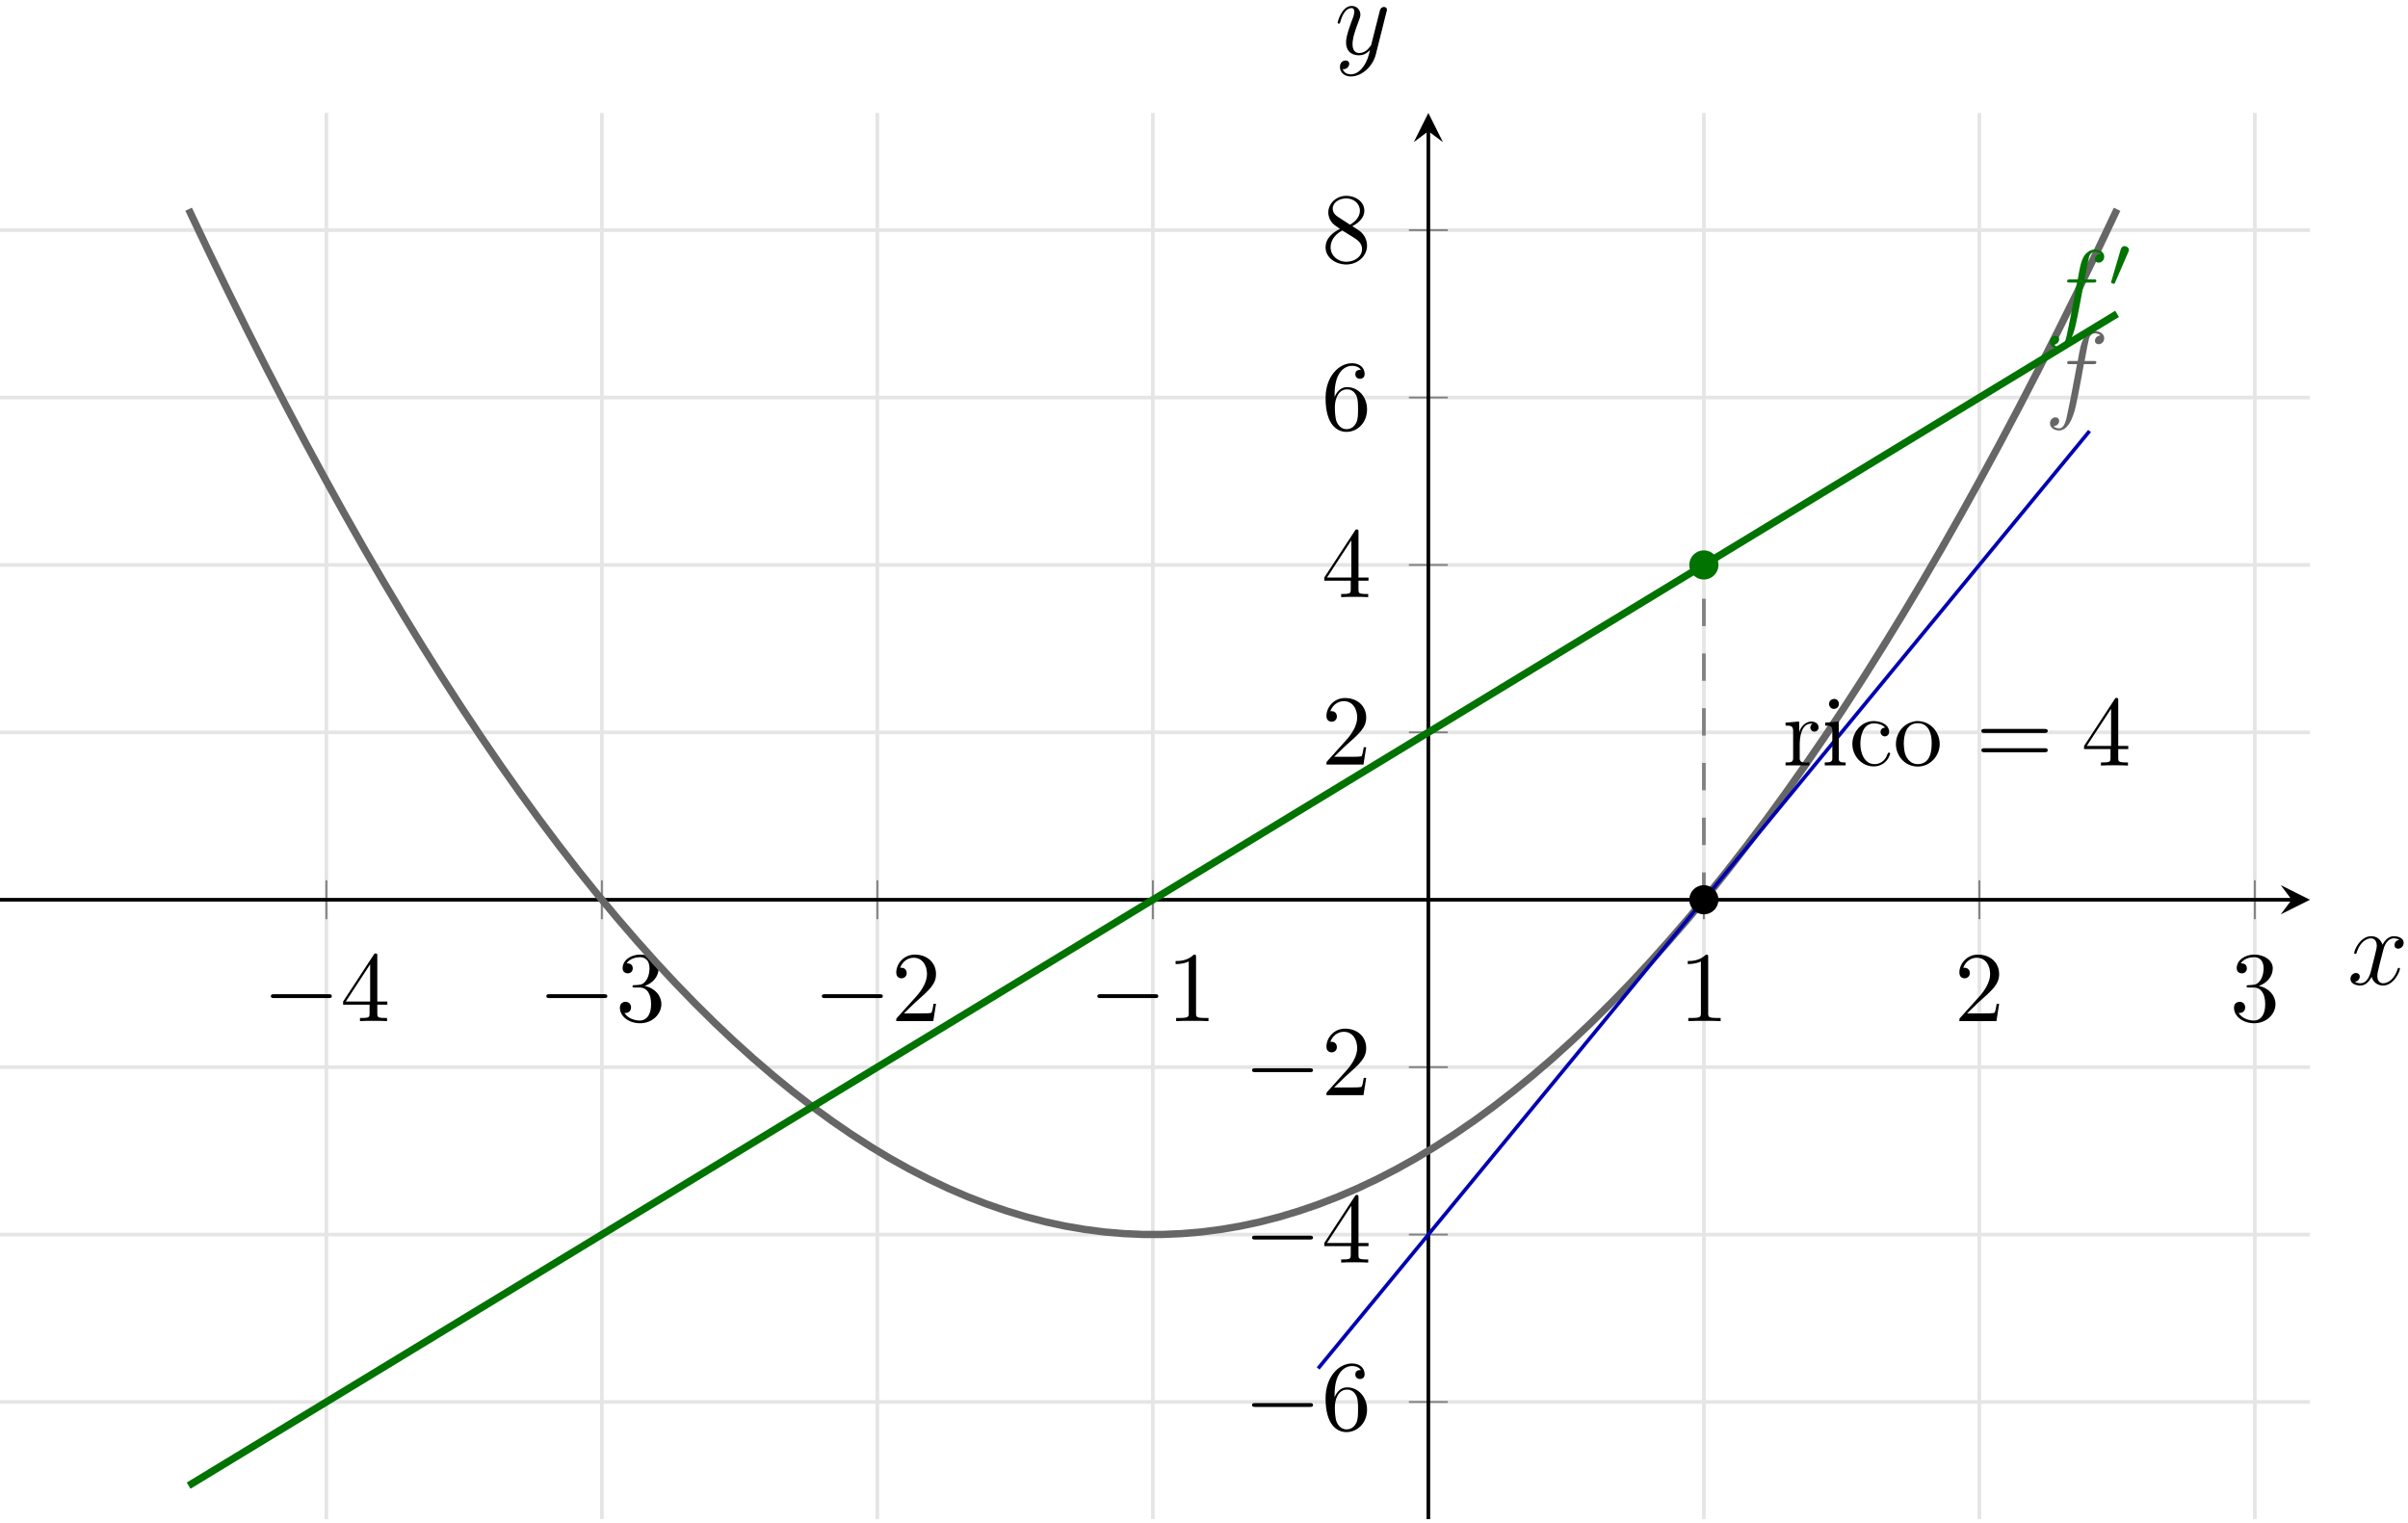
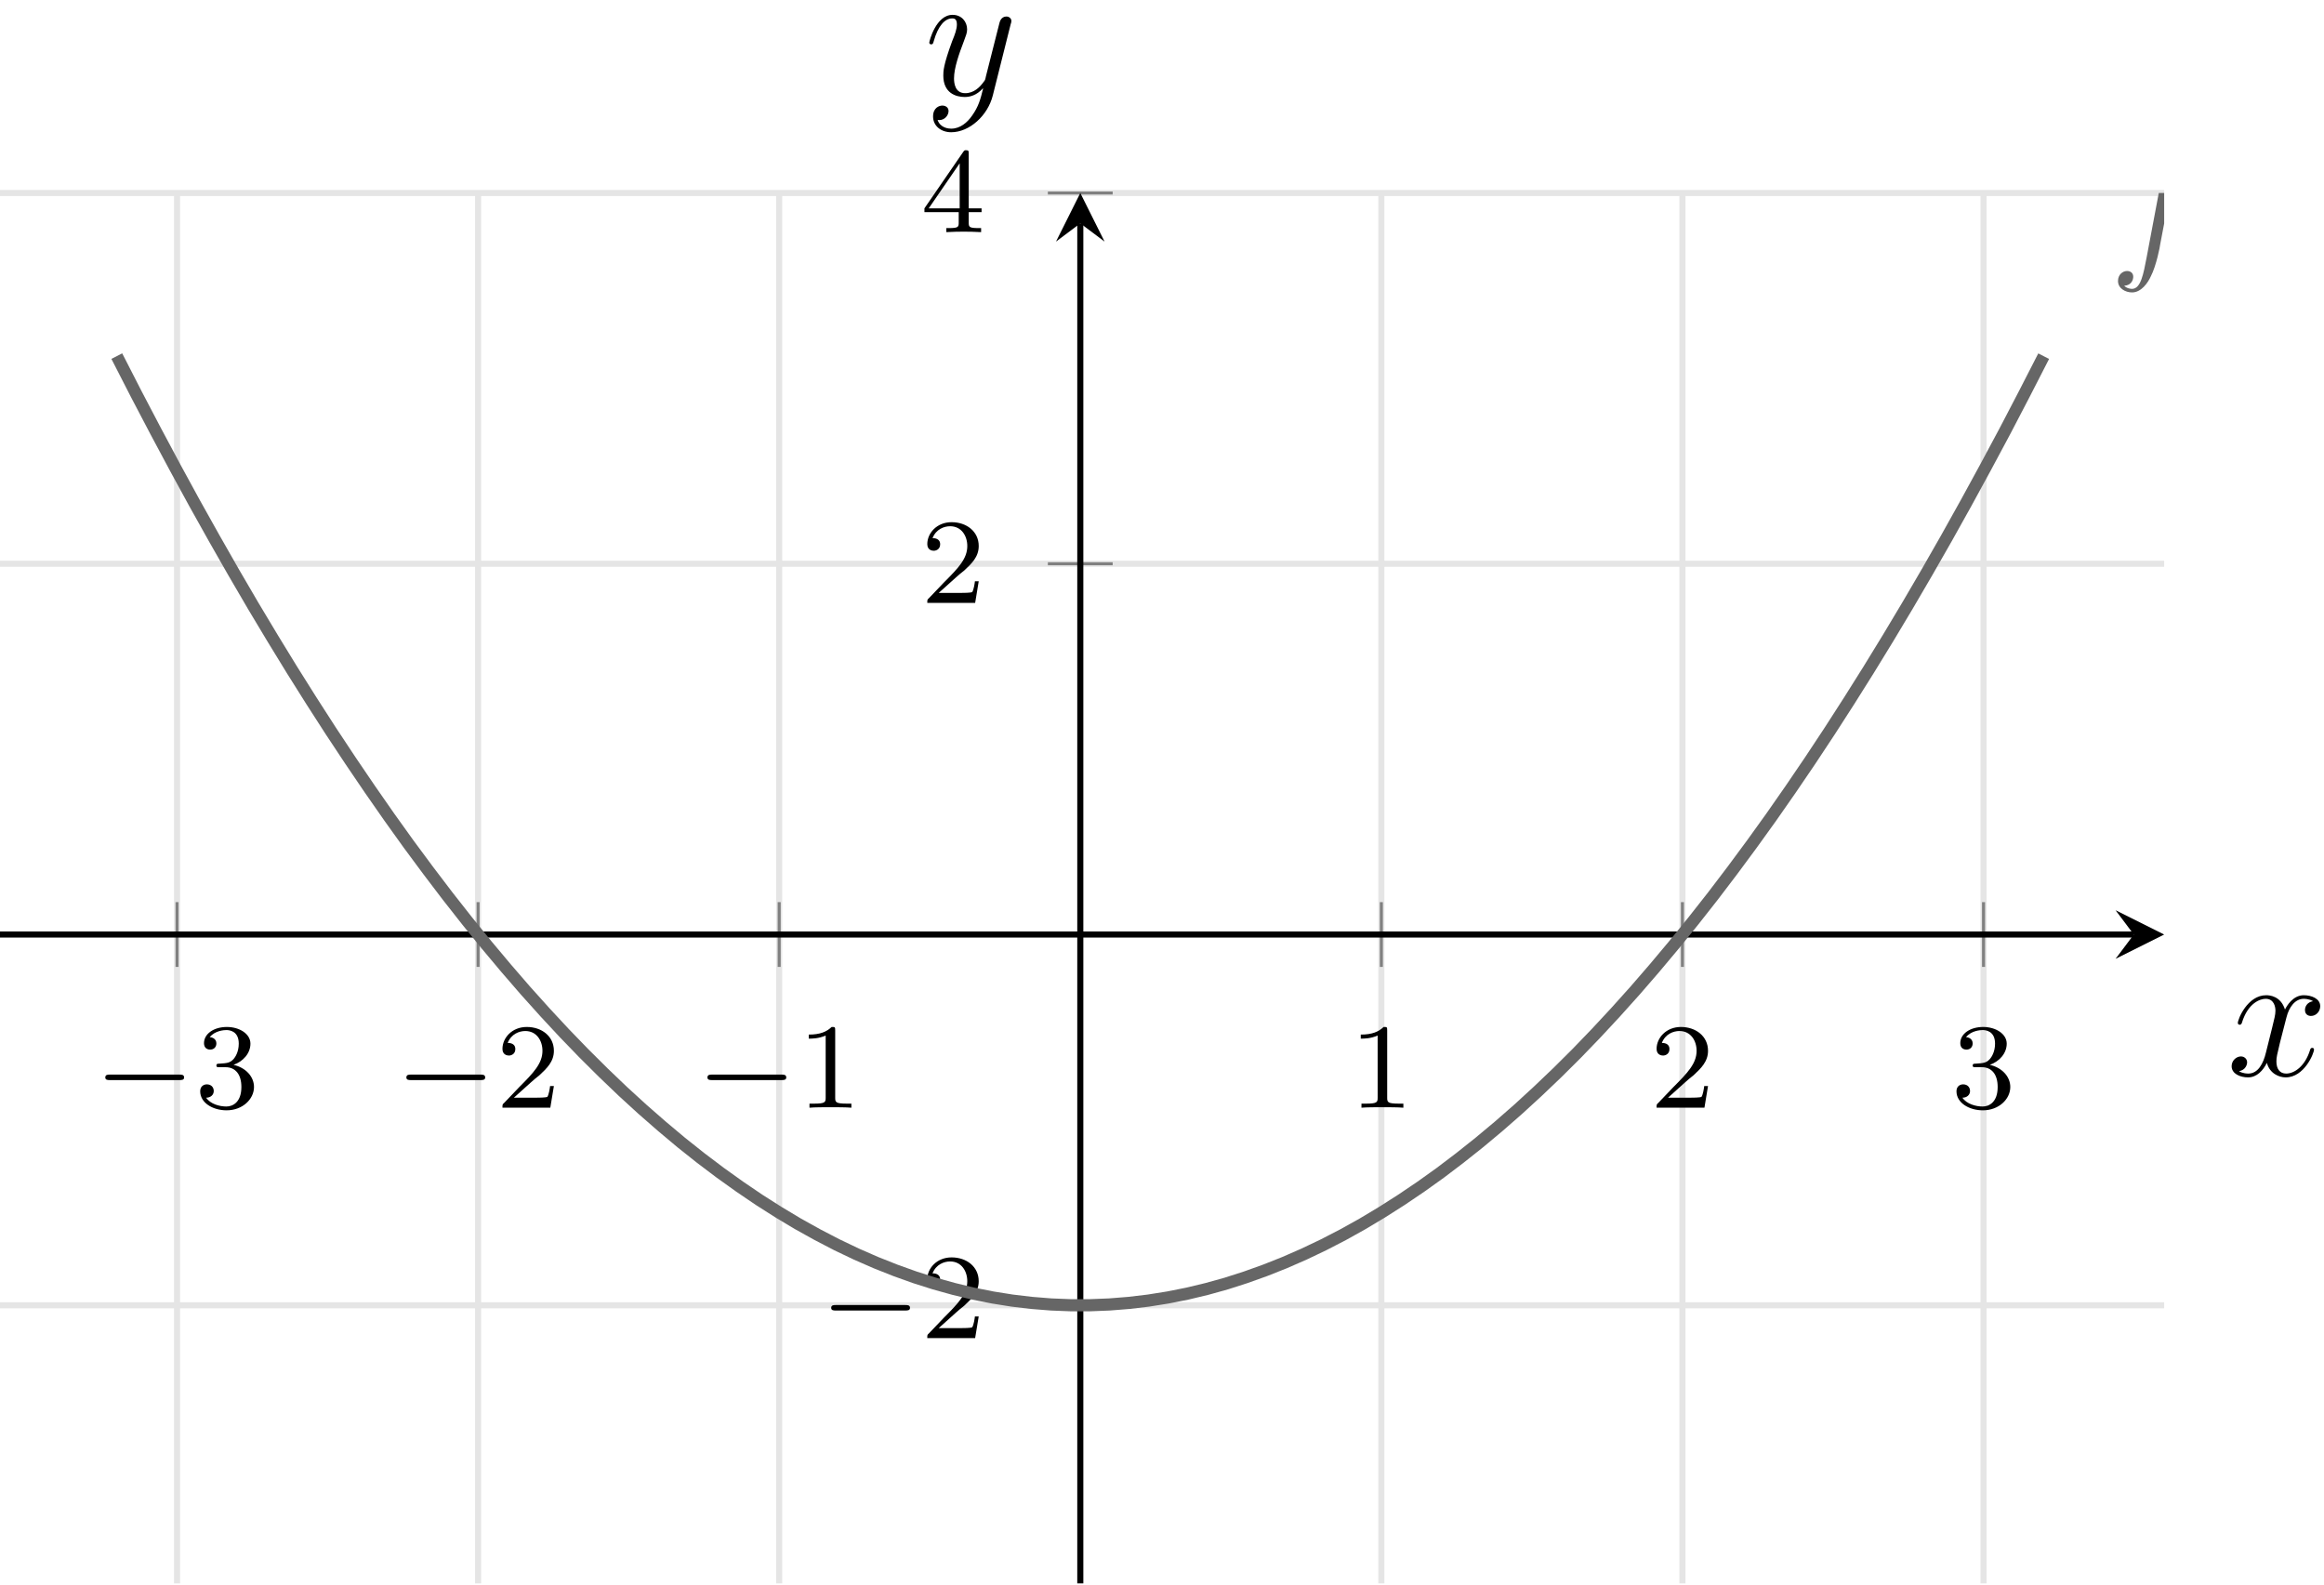
- <svg xmlns="http://www.w3.org/2000/svg" xmlns:xlink="http://www.w3.org/1999/xlink" width="263.052pt" height="166.294pt" viewBox="0 0 263.052 166.294">
+ <svg xmlns="http://www.w3.org/2000/svg" xmlns:xlink="http://www.w3.org/1999/xlink" width="152.496pt" height="103.942pt" viewBox="0 0 152.496 103.942">
  <defs>
    <g>
      <g id="glyph-0-0">
-         <path d="M 7.188 -2.516 C 7.375 -2.516 7.562 -2.516 7.562 -2.719 C 7.562 -2.938 7.375 -2.938 7.188 -2.938 L 1.281 -2.938 C 1.094 -2.938 0.906 -2.938 0.906 -2.719 C 0.906 -2.516 1.094 -2.516 1.281 -2.516 Z M 7.188 -2.516 " />
+         <path d="M 5.562 -1.812 C 5.703 -1.812 5.875 -1.812 5.875 -1.984 C 5.875 -2.172 5.703 -2.172 5.562 -2.172 L 1 -2.172 C 0.875 -2.172 0.703 -2.172 0.703 -1.984 C 0.703 -1.812 0.875 -1.812 1 -1.812 Z M 5.562 -1.812 " />
      </g>
      <g id="glyph-1-0">
-         <path d="M 3.203 -1.797 L 3.203 -0.844 C 3.203 -0.453 3.188 -0.344 2.375 -0.344 L 2.156 -0.344 L 2.156 0 C 2.594 -0.031 3.156 -0.031 3.625 -0.031 C 4.078 -0.031 4.656 -0.031 5.109 0 L 5.109 -0.344 L 4.875 -0.344 C 4.062 -0.344 4.047 -0.453 4.047 -0.844 L 4.047 -1.797 L 5.141 -1.797 L 5.141 -2.141 L 4.047 -2.141 L 4.047 -7.094 C 4.047 -7.312 4.047 -7.391 3.875 -7.391 C 3.781 -7.391 3.734 -7.391 3.656 -7.25 L 0.312 -2.141 L 0.312 -1.797 Z M 3.266 -2.141 L 0.609 -2.141 L 3.266 -6.203 Z M 3.266 -2.141 " />
+         <path d="M 2.016 -2.656 C 2.641 -2.656 3.047 -2.203 3.047 -1.359 C 3.047 -0.359 2.484 -0.078 2.062 -0.078 C 1.625 -0.078 1.016 -0.234 0.734 -0.656 C 1.031 -0.656 1.234 -0.844 1.234 -1.094 C 1.234 -1.359 1.047 -1.531 0.781 -1.531 C 0.578 -1.531 0.344 -1.406 0.344 -1.078 C 0.344 -0.328 1.156 0.172 2.078 0.172 C 3.125 0.172 3.875 -0.562 3.875 -1.359 C 3.875 -2.031 3.344 -2.625 2.531 -2.812 C 3.156 -3.031 3.641 -3.562 3.641 -4.203 C 3.641 -4.844 2.922 -5.297 2.094 -5.297 C 1.234 -5.297 0.594 -4.844 0.594 -4.234 C 0.594 -3.938 0.781 -3.812 1 -3.812 C 1.25 -3.812 1.406 -3.984 1.406 -4.219 C 1.406 -4.516 1.141 -4.625 0.969 -4.625 C 1.312 -5.062 1.922 -5.094 2.062 -5.094 C 2.266 -5.094 2.875 -5.031 2.875 -4.203 C 2.875 -3.656 2.641 -3.312 2.531 -3.188 C 2.297 -2.938 2.109 -2.922 1.625 -2.891 C 1.469 -2.891 1.406 -2.875 1.406 -2.766 C 1.406 -2.656 1.484 -2.656 1.625 -2.656 Z M 2.016 -2.656 " />
      </g>
      <g id="glyph-1-1">
-         <path d="M 3.156 -3.844 C 4.062 -4.141 4.688 -4.891 4.688 -5.766 C 4.688 -6.656 3.734 -7.266 2.688 -7.266 C 1.578 -7.266 0.75 -6.609 0.75 -5.781 C 0.75 -5.422 1 -5.219 1.312 -5.219 C 1.641 -5.219 1.859 -5.453 1.859 -5.766 C 1.859 -6.312 1.359 -6.312 1.188 -6.312 C 1.531 -6.844 2.25 -6.984 2.641 -6.984 C 3.094 -6.984 3.688 -6.75 3.688 -5.766 C 3.688 -5.641 3.672 -5 3.375 -4.531 C 3.047 -4 2.688 -3.969 2.406 -3.953 C 2.328 -3.953 2.062 -3.922 1.984 -3.922 C 1.891 -3.922 1.828 -3.906 1.828 -3.797 C 1.828 -3.672 1.891 -3.672 2.078 -3.672 L 2.562 -3.672 C 3.453 -3.672 3.859 -2.938 3.859 -1.859 C 3.859 -0.375 3.109 -0.062 2.625 -0.062 C 2.156 -0.062 1.344 -0.25 0.953 -0.891 C 1.344 -0.844 1.672 -1.078 1.672 -1.5 C 1.672 -1.891 1.391 -2.109 1.062 -2.109 C 0.812 -2.109 0.453 -1.953 0.453 -1.469 C 0.453 -0.484 1.469 0.234 2.656 0.234 C 3.984 0.234 4.984 -0.75 4.984 -1.859 C 4.984 -2.766 4.297 -3.609 3.156 -3.844 Z M 3.156 -3.844 " />
+         <path d="M 2.25 -1.625 C 2.375 -1.75 2.703 -2.016 2.844 -2.125 C 3.328 -2.578 3.797 -3.016 3.797 -3.734 C 3.797 -4.688 3 -5.297 2.016 -5.297 C 1.047 -5.297 0.422 -4.578 0.422 -3.859 C 0.422 -3.469 0.734 -3.422 0.844 -3.422 C 1.016 -3.422 1.266 -3.531 1.266 -3.844 C 1.266 -4.25 0.859 -4.25 0.766 -4.25 C 1 -4.844 1.531 -5.031 1.922 -5.031 C 2.656 -5.031 3.047 -4.406 3.047 -3.734 C 3.047 -2.906 2.469 -2.297 1.516 -1.344 L 0.516 -0.297 C 0.422 -0.219 0.422 -0.203 0.422 0 L 3.562 0 L 3.797 -1.422 L 3.547 -1.422 C 3.531 -1.266 3.469 -0.875 3.375 -0.719 C 3.328 -0.656 2.719 -0.656 2.594 -0.656 L 1.172 -0.656 Z M 2.25 -1.625 " />
      </g>
      <g id="glyph-1-2">
-         <path d="M 1.391 -0.844 L 2.547 -1.969 C 4.25 -3.469 4.891 -4.062 4.891 -5.141 C 4.891 -6.391 3.922 -7.266 2.578 -7.266 C 1.359 -7.266 0.547 -6.266 0.547 -5.297 C 0.547 -4.672 1.094 -4.672 1.125 -4.672 C 1.312 -4.672 1.688 -4.812 1.688 -5.25 C 1.688 -5.547 1.5 -5.828 1.109 -5.828 C 1.031 -5.828 1 -5.828 0.969 -5.812 C 1.219 -6.516 1.812 -6.922 2.438 -6.922 C 3.438 -6.922 3.906 -6.047 3.906 -5.141 C 3.906 -4.281 3.359 -3.406 2.766 -2.734 L 0.672 -0.406 C 0.547 -0.281 0.547 -0.266 0.547 0 L 4.594 0 L 4.891 -1.891 L 4.625 -1.891 C 4.562 -1.578 4.5 -1.094 4.391 -0.922 C 4.312 -0.844 3.594 -0.844 3.344 -0.844 Z M 1.391 -0.844 " />
+         <path d="M 2.5 -5.078 C 2.5 -5.297 2.484 -5.297 2.266 -5.297 C 1.938 -4.984 1.516 -4.797 0.766 -4.797 L 0.766 -4.531 C 0.984 -4.531 1.406 -4.531 1.875 -4.734 L 1.875 -0.656 C 1.875 -0.359 1.844 -0.266 1.094 -0.266 L 0.812 -0.266 L 0.812 0 C 1.141 -0.031 1.828 -0.031 2.188 -0.031 C 2.547 -0.031 3.234 -0.031 3.562 0 L 3.562 -0.266 L 3.281 -0.266 C 2.531 -0.266 2.5 -0.359 2.5 -0.656 Z M 2.5 -5.078 " />
      </g>
      <g id="glyph-1-3">
-         <path d="M 3.203 -6.984 C 3.203 -7.234 3.203 -7.266 2.953 -7.266 C 2.281 -6.562 1.312 -6.562 0.969 -6.562 L 0.969 -6.234 C 1.188 -6.234 1.828 -6.234 2.406 -6.516 L 2.406 -0.859 C 2.406 -0.469 2.359 -0.344 1.391 -0.344 L 1.031 -0.344 L 1.031 0 C 1.422 -0.031 2.359 -0.031 2.797 -0.031 C 3.234 -0.031 4.188 -0.031 4.562 0 L 4.562 -0.344 L 4.219 -0.344 C 3.234 -0.344 3.203 -0.453 3.203 -0.859 Z M 3.203 -6.984 " />
-       </g>
-       <g id="glyph-1-4">
-         <path d="M 1.438 -3.578 L 1.438 -3.844 C 1.438 -6.594 2.797 -6.984 3.344 -6.984 C 3.609 -6.984 4.062 -6.922 4.312 -6.547 C 4.141 -6.547 3.703 -6.547 3.703 -6.062 C 3.703 -5.719 3.969 -5.562 4.203 -5.562 C 4.391 -5.562 4.719 -5.656 4.719 -6.078 C 4.719 -6.734 4.234 -7.266 3.328 -7.266 C 1.938 -7.266 0.453 -5.859 0.453 -3.453 C 0.453 -0.531 1.719 0.234 2.734 0.234 C 3.953 0.234 4.984 -0.781 4.984 -2.219 C 4.984 -3.609 4.016 -4.656 2.797 -4.656 C 2.062 -4.656 1.656 -4.094 1.438 -3.578 Z M 2.734 -0.062 C 2.047 -0.062 1.719 -0.719 1.656 -0.891 C 1.469 -1.391 1.469 -2.266 1.469 -2.469 C 1.469 -3.312 1.812 -4.406 2.797 -4.406 C 2.969 -4.406 3.469 -4.406 3.812 -3.734 C 4 -3.328 4 -2.766 4 -2.234 C 4 -1.719 4 -1.172 3.812 -0.781 C 3.484 -0.125 2.984 -0.062 2.734 -0.062 Z M 2.734 -0.062 " />
-       </g>
-       <g id="glyph-1-5">
-         <path d="M 1.781 -4.984 C 1.281 -5.312 1.234 -5.688 1.234 -5.875 C 1.234 -6.531 1.938 -6.984 2.719 -6.984 C 3.516 -6.984 4.203 -6.422 4.203 -5.641 C 4.203 -5.016 3.781 -4.5 3.125 -4.109 Z M 3.375 -3.953 C 4.156 -4.359 4.688 -4.922 4.688 -5.641 C 4.688 -6.641 3.719 -7.266 2.719 -7.266 C 1.641 -7.266 0.75 -6.453 0.75 -5.438 C 0.75 -5.25 0.781 -4.75 1.234 -4.25 C 1.359 -4.109 1.75 -3.844 2.031 -3.656 C 1.391 -3.344 0.453 -2.719 0.453 -1.641 C 0.453 -0.484 1.578 0.234 2.719 0.234 C 3.953 0.234 4.984 -0.672 4.984 -1.828 C 4.984 -2.219 4.859 -2.719 4.453 -3.172 C 4.25 -3.406 4.062 -3.516 3.375 -3.953 Z M 2.281 -3.484 L 3.625 -2.641 C 3.922 -2.438 4.438 -2.109 4.438 -1.438 C 4.438 -0.625 3.625 -0.062 2.719 -0.062 C 1.781 -0.062 1 -0.734 1 -1.641 C 1 -2.281 1.359 -2.984 2.281 -3.484 Z M 2.281 -3.484 " />
-       </g>
-       <g id="glyph-1-6">
-         <path d="M 7.5 -3.562 C 7.656 -3.562 7.859 -3.562 7.859 -3.781 C 7.859 -4 7.656 -4 7.5 -4 L 0.969 -4 C 0.812 -4 0.609 -4 0.609 -3.781 C 0.609 -3.562 0.812 -3.562 0.984 -3.562 Z M 7.5 -1.453 C 7.656 -1.453 7.859 -1.453 7.859 -1.672 C 7.859 -1.891 7.656 -1.891 7.5 -1.891 L 0.984 -1.891 C 0.812 -1.891 0.609 -1.891 0.609 -1.672 C 0.609 -1.453 0.812 -1.453 0.969 -1.453 Z M 7.5 -1.453 " />
+         <path d="M 3.141 -5.156 C 3.141 -5.312 3.141 -5.375 2.969 -5.375 C 2.875 -5.375 2.859 -5.375 2.781 -5.266 L 0.234 -1.562 L 0.234 -1.312 L 2.484 -1.312 L 2.484 -0.641 C 2.484 -0.344 2.469 -0.266 1.844 -0.266 L 1.672 -0.266 L 1.672 0 C 2.344 -0.031 2.359 -0.031 2.812 -0.031 C 3.266 -0.031 3.281 -0.031 3.953 0 L 3.953 -0.266 L 3.781 -0.266 C 3.156 -0.266 3.141 -0.344 3.141 -0.641 L 3.141 -1.312 L 3.984 -1.312 L 3.984 -1.562 L 3.141 -1.562 Z M 2.547 -4.516 L 2.547 -1.562 L 0.516 -1.562 Z M 2.547 -4.516 " />
      </g>
      <g id="glyph-2-0">
-         <path d="M 5.328 -4.812 C 5.562 -4.812 5.672 -4.812 5.672 -5.031 C 5.672 -5.156 5.562 -5.156 5.359 -5.156 L 4.391 -5.156 C 4.609 -6.391 4.781 -7.234 4.875 -7.609 C 4.953 -7.906 5.203 -8.172 5.516 -8.172 C 5.766 -8.172 6.016 -8.062 6.125 -7.953 C 5.672 -7.906 5.516 -7.562 5.516 -7.359 C 5.516 -7.125 5.703 -6.984 5.922 -6.984 C 6.172 -6.984 6.531 -7.188 6.531 -7.641 C 6.531 -8.141 6.031 -8.422 5.5 -8.422 C 4.984 -8.422 4.484 -8.031 4.25 -7.562 C 4.031 -7.141 3.906 -6.719 3.641 -5.156 L 2.828 -5.156 C 2.609 -5.156 2.484 -5.156 2.484 -4.938 C 2.484 -4.812 2.562 -4.812 2.797 -4.812 L 3.562 -4.812 C 3.344 -3.688 2.859 -0.984 2.578 0.281 C 2.375 1.328 2.203 2.203 1.609 2.203 C 1.562 2.203 1.219 2.203 1 1.969 C 1.609 1.922 1.609 1.406 1.609 1.391 C 1.609 1.141 1.438 1 1.203 1 C 0.969 1 0.609 1.203 0.609 1.656 C 0.609 2.172 1.141 2.438 1.609 2.438 C 2.828 2.438 3.328 0.25 3.453 -0.344 C 3.672 -1.266 4.25 -4.453 4.312 -4.812 Z M 5.328 -4.812 " />
+         <path d="M 4 -4.359 L 4.938 -4.359 C 5.156 -4.359 5.266 -4.359 5.266 -4.578 C 5.266 -4.703 5.156 -4.703 4.969 -4.703 L 4.062 -4.703 L 4.297 -5.938 C 4.344 -6.172 4.5 -6.953 4.562 -7.078 C 4.656 -7.281 4.844 -7.453 5.078 -7.453 C 5.109 -7.453 5.406 -7.453 5.609 -7.25 C 5.125 -7.203 5.016 -6.828 5.016 -6.656 C 5.016 -6.406 5.219 -6.281 5.422 -6.281 C 5.703 -6.281 6.016 -6.516 6.016 -6.938 C 6.016 -7.438 5.516 -7.688 5.078 -7.688 C 4.703 -7.688 4.016 -7.5 3.688 -6.406 C 3.625 -6.188 3.594 -6.078 3.328 -4.703 L 2.578 -4.703 C 2.359 -4.703 2.25 -4.703 2.25 -4.5 C 2.25 -4.359 2.344 -4.359 2.547 -4.359 L 3.266 -4.359 L 2.453 -0.047 C 2.25 1 2.078 2 1.5 2 C 1.469 2 1.188 2 0.984 1.797 C 1.484 1.766 1.578 1.375 1.578 1.203 C 1.578 0.953 1.391 0.828 1.172 0.828 C 0.891 0.828 0.578 1.062 0.578 1.484 C 0.578 1.969 1.062 2.234 1.5 2.234 C 2.109 2.234 2.547 1.594 2.734 1.172 C 3.094 0.484 3.344 -0.828 3.344 -0.906 Z M 4 -4.359 " />
      </g>
-       <g id="glyph-2-1">
+       <g id="glyph-3-0">
        <path d="M 5.672 -4.875 C 5.281 -4.812 5.141 -4.516 5.141 -4.297 C 5.141 -4 5.359 -3.906 5.531 -3.906 C 5.891 -3.906 6.141 -4.219 6.141 -4.547 C 6.141 -5.047 5.562 -5.266 5.062 -5.266 C 4.344 -5.266 3.938 -4.547 3.828 -4.328 C 3.547 -5.219 2.812 -5.266 2.594 -5.266 C 1.375 -5.266 0.734 -3.703 0.734 -3.438 C 0.734 -3.391 0.781 -3.328 0.859 -3.328 C 0.953 -3.328 0.984 -3.406 1 -3.453 C 1.406 -4.781 2.219 -5.031 2.562 -5.031 C 3.094 -5.031 3.203 -4.531 3.203 -4.25 C 3.203 -3.984 3.125 -3.703 2.984 -3.125 L 2.578 -1.5 C 2.406 -0.781 2.062 -0.125 1.422 -0.125 C 1.359 -0.125 1.062 -0.125 0.812 -0.281 C 1.25 -0.359 1.344 -0.719 1.344 -0.859 C 1.344 -1.094 1.156 -1.25 0.938 -1.25 C 0.641 -1.25 0.328 -0.984 0.328 -0.609 C 0.328 -0.109 0.891 0.125 1.406 0.125 C 1.984 0.125 2.391 -0.328 2.641 -0.828 C 2.828 -0.125 3.438 0.125 3.875 0.125 C 5.094 0.125 5.734 -1.453 5.734 -1.703 C 5.734 -1.766 5.688 -1.812 5.625 -1.812 C 5.516 -1.812 5.5 -1.75 5.469 -1.656 C 5.141 -0.609 4.453 -0.125 3.906 -0.125 C 3.484 -0.125 3.266 -0.438 3.266 -0.922 C 3.266 -1.188 3.312 -1.375 3.5 -2.156 L 3.922 -3.797 C 4.094 -4.5 4.5 -5.031 5.062 -5.031 C 5.078 -5.031 5.422 -5.031 5.672 -4.875 Z M 5.672 -4.875 " />
      </g>
-       <g id="glyph-2-2">
+       <g id="glyph-3-1">
        <path d="M 3.141 1.344 C 2.828 1.797 2.359 2.203 1.766 2.203 C 1.625 2.203 1.047 2.172 0.875 1.625 C 0.906 1.641 0.969 1.641 0.984 1.641 C 1.344 1.641 1.594 1.328 1.594 1.047 C 1.594 0.781 1.359 0.688 1.188 0.688 C 0.984 0.688 0.578 0.828 0.578 1.406 C 0.578 2.016 1.094 2.438 1.766 2.438 C 2.969 2.438 4.172 1.344 4.5 0.016 L 5.672 -4.656 C 5.688 -4.703 5.719 -4.781 5.719 -4.859 C 5.719 -5.031 5.562 -5.156 5.391 -5.156 C 5.281 -5.156 5.031 -5.109 4.938 -4.75 L 4.047 -1.234 C 4 -1.016 4 -0.984 3.891 -0.859 C 3.656 -0.531 3.266 -0.125 2.688 -0.125 C 2.016 -0.125 1.953 -0.781 1.953 -1.094 C 1.953 -1.781 2.281 -2.703 2.609 -3.562 C 2.734 -3.906 2.812 -4.078 2.812 -4.312 C 2.812 -4.812 2.453 -5.266 1.859 -5.266 C 0.766 -5.266 0.328 -3.531 0.328 -3.438 C 0.328 -3.391 0.375 -3.328 0.453 -3.328 C 0.562 -3.328 0.578 -3.375 0.625 -3.547 C 0.906 -4.547 1.359 -5.031 1.828 -5.031 C 1.938 -5.031 2.141 -5.031 2.141 -4.641 C 2.141 -4.328 2.016 -3.984 1.828 -3.531 C 1.25 -1.953 1.25 -1.562 1.25 -1.281 C 1.25 -0.141 2.062 0.125 2.656 0.125 C 3 0.125 3.438 0.016 3.844 -0.438 L 3.859 -0.422 C 3.688 0.281 3.562 0.75 3.141 1.344 Z M 3.141 1.344 " />
-       </g>
-       <g id="glyph-3-0">
-         <path d="M 2.109 -3.781 C 2.156 -3.875 2.188 -3.938 2.188 -4.016 C 2.188 -4.281 1.938 -4.453 1.719 -4.453 C 1.406 -4.453 1.312 -4.172 1.281 -4.062 L 0.266 -0.625 C 0.234 -0.531 0.234 -0.516 0.234 -0.5 C 0.234 -0.438 0.281 -0.422 0.359 -0.391 C 0.516 -0.328 0.531 -0.328 0.547 -0.328 C 0.562 -0.328 0.609 -0.328 0.672 -0.469 Z M 2.109 -3.781 " />
-       </g>
-       <g id="glyph-4-0">
-         <path d="M 0.312 -4.688 L 0.312 -4.359 L 0.484 -4.359 C 0.812 -4.359 1.141 -4.328 1.141 -3.812 L 1.141 -0.797 C 1.141 -0.344 0.844 -0.344 0.375 -0.344 L 0.312 -0.344 L 0.312 -0.016 L 2.906 -0.016 L 2.906 -0.344 C 2.781 -0.344 2.656 -0.328 2.516 -0.328 C 2.172 -0.328 1.859 -0.375 1.859 -0.781 L 1.859 -2.266 C 1.859 -3.125 2.031 -4.578 3.125 -4.578 C 3.172 -4.578 3.219 -4.562 3.266 -4.562 C 3.109 -4.5 3.016 -4.312 3.016 -4.156 C 3.016 -3.922 3.203 -3.734 3.422 -3.703 C 3.734 -3.703 3.922 -3.906 3.922 -4.172 C 3.922 -4.594 3.5 -4.812 3.141 -4.812 C 2.453 -4.812 1.938 -4.188 1.812 -3.625 L 1.797 -4.812 Z M 0.312 -4.688 " />
-       </g>
-       <g id="glyph-4-1">
-         <path d="M 0.422 -4.688 L 0.422 -4.359 L 0.594 -4.359 C 0.938 -4.359 1.203 -4.312 1.203 -3.812 L 1.203 -0.797 C 1.203 -0.359 0.922 -0.344 0.375 -0.344 L 0.375 -0.016 L 2.656 -0.016 L 2.656 -0.344 L 2.484 -0.344 C 2.188 -0.344 1.906 -0.375 1.906 -0.719 L 1.906 -4.812 Z M 1.312 -7.266 C 1 -7.219 0.844 -6.969 0.844 -6.734 C 0.844 -6.484 1.031 -6.188 1.375 -6.188 C 1.719 -6.188 1.922 -6.453 1.922 -6.734 C 1.922 -6.984 1.75 -7.281 1.391 -7.281 C 1.359 -7.281 1.328 -7.266 1.312 -7.266 Z M 1.312 -7.266 " />
-       </g>
-       <g id="glyph-4-2">
-         <path d="M 3.953 -4.141 C 3.672 -4.141 3.453 -3.953 3.453 -3.672 C 3.453 -3.422 3.656 -3.188 3.922 -3.188 C 4.172 -3.188 4.391 -3.391 4.391 -3.688 L 4.391 -3.781 C 4.281 -4.609 3.297 -4.859 2.688 -4.859 C 1.359 -4.859 0.375 -3.625 0.375 -2.359 C 0.375 -1.078 1.359 0.094 2.719 0.094 C 3.422 0.094 4.141 -0.312 4.422 -1.062 C 4.453 -1.141 4.5 -1.219 4.5 -1.297 L 4.5 -1.344 C 4.469 -1.391 4.422 -1.422 4.375 -1.422 C 4.203 -1.422 4.141 -0.969 4 -0.812 C 3.734 -0.406 3.297 -0.156 2.812 -0.156 C 1.656 -0.156 1.25 -1.422 1.25 -2.359 C 1.25 -3.266 1.547 -4.531 2.656 -4.609 L 2.734 -4.609 C 3.141 -4.609 3.672 -4.484 3.953 -4.141 Z M 3.953 -4.141 " />
-       </g>
-       <g id="glyph-4-3">
-         <path d="M 2.547 -4.859 C 1.156 -4.703 0.312 -3.562 0.312 -2.328 C 0.312 -1.172 1.203 0.109 2.703 0.109 C 4.062 0.109 5.094 -1.062 5.094 -2.344 C 5.094 -3.625 4.125 -4.859 2.656 -4.859 Z M 1.188 -2.094 C 1.172 -2.188 1.172 -2.281 1.172 -2.359 C 1.172 -3.234 1.375 -4.625 2.703 -4.625 C 3.844 -4.625 4.219 -3.547 4.219 -2.5 C 4.219 -1.609 4.109 -0.234 2.766 -0.156 L 2.703 -0.156 C 1.828 -0.156 1.297 -0.922 1.219 -1.766 C 1.203 -1.875 1.203 -1.984 1.188 -2.094 Z M 1.188 -2.094 " />
      </g>
    </g>
    <clipPath id="clip-0">
-       <path clip-rule="nonzero" d="M 35 12 L 247 12 L 247 165.941 L 35 165.941 Z M 35 12 " />
+       <path clip-rule="nonzero" d="M 11 12 L 131 12 L 131 103.914 L 11 103.914 Z M 11 12 " />
    </clipPath>
    <clipPath id="clip-1">
-       <path clip-rule="nonzero" d="M 155 14 L 157 14 L 157 165.941 L 155 165.941 Z M 155 14 " />
+       <path clip-rule="nonzero" d="M 70 14 L 72 14 L 72 103.914 L 70 103.914 Z M 70 14 " />
    </clipPath>
    <clipPath id="clip-2">
-       <path clip-rule="nonzero" d="M 9 12.336 L 243 12.336 L 243 147 L 9 147 Z M 9 12.336 " />
+       <path clip-rule="nonzero" d="M 0 12.664 L 142.008 12.664 L 142.008 97 L 0 97 Z M 0 12.664 " />
    </clipPath>
    <clipPath id="clip-3">
-       <path clip-rule="nonzero" d="M 9 23 L 243 23 L 243 165.93 L 9 165.93 Z M 9 23 " />
+       <path clip-rule="nonzero" d="M 138 12.664 L 142.008 12.664 L 142.008 20 L 138 20 Z M 138 12.664 " />
    </clipPath>
    <clipPath id="clip-4">
-       <path clip-rule="nonzero" d="M 256 102 L 262.578 102 L 262.578 108 L 256 108 Z M 256 102 " />
+       <path clip-rule="nonzero" d="M 146 65 L 152.242 65 L 152.242 71 L 146 71 Z M 146 65 " />
    </clipPath>
  </defs>
  <g clip-path="url(#clip-0)">
-     <path fill="none" stroke-width="0.399" stroke-linecap="butt" stroke-linejoin="miter" stroke="rgb(89.999%, 89.999%, 89.999%)" stroke-opacity="1" stroke-miterlimit="10" d="M 36.116 0.001 L 36.116 153.595 M 66.21 0.001 L 66.21 153.595 M 96.304 0.001 L 96.304 153.595 M 126.401 0.001 L 126.401 153.595 M 186.593 0.001 L 186.593 153.595 M 216.687 0.001 L 216.687 153.595 M 246.78 0.001 L 246.78 153.595 " transform="matrix(1, 0, 0, -1, -0.46, 165.931)" />
+     <path fill="none" stroke-width="0.399" stroke-linecap="butt" stroke-linejoin="miter" stroke="rgb(89.999%, 89.999%, 89.999%)" stroke-opacity="1" stroke-miterlimit="10" d="M 11.855 -0.001 L 11.855 91.233 M 31.609 -0.001 L 31.609 91.233 M 51.367 -0.001 L 51.367 91.233 M 90.879 -0.001 L 90.879 91.233 M 110.636 -0.001 L 110.636 91.233 M 130.394 -0.001 L 130.394 91.233 " transform="matrix(1, 0, 0, -1, -0.238, 103.897)" />
  </g>
-   <path fill="none" stroke-width="0.399" stroke-linecap="butt" stroke-linejoin="miter" stroke="rgb(89.999%, 89.999%, 89.999%)" stroke-opacity="1" stroke-miterlimit="10" d="M -0.001 12.798 L 252.8 12.798 M -0.001 31.083 L 252.8 31.083 M -0.001 49.368 L 252.8 49.368 M -0.001 85.939 L 252.8 85.939 M -0.001 104.224 L 252.8 104.224 M -0.001 122.509 L 252.8 122.509 M -0.001 140.794 L 252.8 140.794 " transform="matrix(1, 0, 0, -1, -0.46, 165.931)" />
-   <path fill="none" stroke-width="0.199" stroke-linecap="butt" stroke-linejoin="miter" stroke="rgb(50%, 50%, 50%)" stroke-opacity="1" stroke-miterlimit="10" d="M 36.116 65.529 L 36.116 69.779 M 66.21 65.529 L 66.21 69.779 M 96.304 65.529 L 96.304 69.779 M 126.401 65.529 L 126.401 69.779 M 186.593 65.529 L 186.593 69.779 M 216.687 65.529 L 216.687 69.779 M 246.78 65.529 L 246.78 69.779 " transform="matrix(1, 0, 0, -1, -0.46, 165.931)" />
-   <path fill="none" stroke-width="0.199" stroke-linecap="butt" stroke-linejoin="miter" stroke="rgb(50%, 50%, 50%)" stroke-opacity="1" stroke-miterlimit="10" d="M 154.37 12.798 L 158.62 12.798 M 154.37 31.083 L 158.62 31.083 M 154.37 49.368 L 158.62 49.368 M 154.37 85.939 L 158.62 85.939 M 154.37 104.224 L 158.62 104.224 M 154.37 122.509 L 158.62 122.509 M 154.37 140.794 L 158.62 140.794 " transform="matrix(1, 0, 0, -1, -0.46, 165.931)" />
-   <path fill="none" stroke-width="0.399" stroke-linecap="butt" stroke-linejoin="miter" stroke="rgb(0%, 0%, 0%)" stroke-opacity="1" stroke-miterlimit="10" d="M -0.001 67.654 L 250.808 67.654 " transform="matrix(1, 0, 0, -1, -0.46, 165.931)" />
-   <path fill-rule="nonzero" fill="rgb(0%, 0%, 0%)" fill-opacity="1" d="M 252.34 98.277 L 249.152 96.684 L 250.348 98.277 L 249.152 99.871 " />
+   <path fill="none" stroke-width="0.399" stroke-linecap="butt" stroke-linejoin="miter" stroke="rgb(89.999%, 89.999%, 89.999%)" stroke-opacity="1" stroke-miterlimit="10" d="M -0 18.249 L 142.246 18.249 M -0 66.905 L 142.246 66.905 M -0 91.233 L 142.246 91.233 " transform="matrix(1, 0, 0, -1, -0.238, 103.897)" />
+   <path fill="none" stroke-width="0.199" stroke-linecap="butt" stroke-linejoin="miter" stroke="rgb(50%, 50%, 50%)" stroke-opacity="1" stroke-miterlimit="10" d="M 11.855 40.452 L 11.855 44.702 M 31.609 40.452 L 31.609 44.702 M 51.367 40.452 L 51.367 44.702 M 90.879 40.452 L 90.879 44.702 M 110.636 40.452 L 110.636 44.702 M 130.394 40.452 L 130.394 44.702 " transform="matrix(1, 0, 0, -1, -0.238, 103.897)" />
+   <path fill="none" stroke-width="0.199" stroke-linecap="butt" stroke-linejoin="miter" stroke="rgb(50%, 50%, 50%)" stroke-opacity="1" stroke-miterlimit="10" d="M 68.996 18.249 L 73.25 18.249 M 68.996 66.905 L 73.25 66.905 M 68.996 91.233 L 73.25 91.233 " transform="matrix(1, 0, 0, -1, -0.238, 103.897)" />
+   <path fill="none" stroke-width="0.399" stroke-linecap="butt" stroke-linejoin="miter" stroke="rgb(0%, 0%, 0%)" stroke-opacity="1" stroke-miterlimit="10" d="M -0 42.577 L 140.254 42.577 " transform="matrix(1, 0, 0, -1, -0.238, 103.897)" />
+   <path fill-rule="nonzero" fill="rgb(0%, 0%, 0%)" fill-opacity="1" d="M 142.008 61.32 L 138.82 59.727 L 140.016 61.32 L 138.82 62.914 " />
  <g clip-path="url(#clip-1)">
-     <path fill="none" stroke-width="0.399" stroke-linecap="butt" stroke-linejoin="miter" stroke="rgb(0%, 0%, 0%)" stroke-opacity="1" stroke-miterlimit="10" d="M 156.495 0.001 L 156.495 151.603 " transform="matrix(1, 0, 0, -1, -0.46, 165.931)" />
+     <path fill="none" stroke-width="0.399" stroke-linecap="butt" stroke-linejoin="miter" stroke="rgb(0%, 0%, 0%)" stroke-opacity="1" stroke-miterlimit="10" d="M 71.125 -0.001 L 71.125 89.241 " transform="matrix(1, 0, 0, -1, -0.238, 103.897)" />
  </g>
-   <path fill-rule="nonzero" fill="rgb(0%, 0%, 0%)" fill-opacity="1" d="M 156.035 12.336 L 154.441 15.527 L 156.035 14.328 L 157.629 15.527 " />
+   <path fill-rule="nonzero" fill="rgb(0%, 0%, 0%)" fill-opacity="1" d="M 70.887 12.664 L 69.293 15.852 L 70.887 14.656 L 72.48 15.852 " />
  <g fill="rgb(0%, 0%, 0%)" fill-opacity="1">
-     <use xlink:href="#glyph-0-0" x="28.685" y="111.534" />
+     <use xlink:href="#glyph-0-0" x="6.206" y="72.683" />
  </g>
  <g fill="rgb(0%, 0%, 0%)" fill-opacity="1">
-     <use xlink:href="#glyph-1-0" x="37.17" y="111.534" />
+     <use xlink:href="#glyph-1-0" x="12.792" y="72.683" />
  </g>
  <g fill="rgb(0%, 0%, 0%)" fill-opacity="1">
-     <use xlink:href="#glyph-0-0" x="58.78" y="111.534" />
+     <use xlink:href="#glyph-0-0" x="25.962" y="72.683" />
  </g>
  <g fill="rgb(0%, 0%, 0%)" fill-opacity="1">
-     <use xlink:href="#glyph-1-1" x="67.265" y="111.534" />
+     <use xlink:href="#glyph-1-1" x="32.548" y="72.683" />
  </g>
  <g fill="rgb(0%, 0%, 0%)" fill-opacity="1">
-     <use xlink:href="#glyph-0-0" x="88.875" y="111.534" />
+     <use xlink:href="#glyph-0-0" x="45.718" y="72.683" />
  </g>
  <g fill="rgb(0%, 0%, 0%)" fill-opacity="1">
-     <use xlink:href="#glyph-1-2" x="97.36" y="111.534" />
+     <use xlink:href="#glyph-1-2" x="52.304" y="72.683" />
  </g>
  <g fill="rgb(0%, 0%, 0%)" fill-opacity="1">
-     <use xlink:href="#glyph-0-0" x="118.969" y="111.534" />
+     <use xlink:href="#glyph-1-2" x="88.524" y="72.683" />
  </g>
  <g fill="rgb(0%, 0%, 0%)" fill-opacity="1">
-     <use xlink:href="#glyph-1-3" x="127.454" y="111.534" />
+     <use xlink:href="#glyph-1-1" x="108.28" y="72.683" />
  </g>
  <g fill="rgb(0%, 0%, 0%)" fill-opacity="1">
-     <use xlink:href="#glyph-1-3" x="183.402" y="111.534" />
+     <use xlink:href="#glyph-1-0" x="128.036" y="72.683" />
  </g>
  <g fill="rgb(0%, 0%, 0%)" fill-opacity="1">
-     <use xlink:href="#glyph-1-2" x="213.497" y="111.534" />
+     <use xlink:href="#glyph-0-0" x="53.838" y="87.803" />
  </g>
  <g fill="rgb(0%, 0%, 0%)" fill-opacity="1">
-     <use xlink:href="#glyph-1-1" x="243.592" y="111.534" />
+     <use xlink:href="#glyph-1-1" x="60.424" y="87.803" />
  </g>
  <g fill="rgb(0%, 0%, 0%)" fill-opacity="1">
-     <use xlink:href="#glyph-0-0" x="135.869" y="156.192" />
+     <use xlink:href="#glyph-1-1" x="60.425" y="39.561" />
  </g>
  <g fill="rgb(0%, 0%, 0%)" fill-opacity="1">
-     <use xlink:href="#glyph-1-4" x="144.354" y="156.192" />
-   </g>
-   <g fill="rgb(0%, 0%, 0%)" fill-opacity="1">
-     <use xlink:href="#glyph-0-0" x="135.869" y="137.908" />
-   </g>
-   <g fill="rgb(0%, 0%, 0%)" fill-opacity="1">
-     <use xlink:href="#glyph-1-0" x="144.354" y="137.908" />
-   </g>
-   <g fill="rgb(0%, 0%, 0%)" fill-opacity="1">
-     <use xlink:href="#glyph-0-0" x="135.869" y="119.623" />
-   </g>
-   <g fill="rgb(0%, 0%, 0%)" fill-opacity="1">
-     <use xlink:href="#glyph-1-2" x="144.354" y="119.623" />
-   </g>
-   <g fill="rgb(0%, 0%, 0%)" fill-opacity="1">
-     <use xlink:href="#glyph-1-2" x="144.354" y="83.508" />
-   </g>
-   <g fill="rgb(0%, 0%, 0%)" fill-opacity="1">
-     <use xlink:href="#glyph-1-0" x="144.354" y="65.223" />
-   </g>
-   <g fill="rgb(0%, 0%, 0%)" fill-opacity="1">
-     <use xlink:href="#glyph-1-4" x="144.354" y="46.939" />
-   </g>
-   <g fill="rgb(0%, 0%, 0%)" fill-opacity="1">
-     <use xlink:href="#glyph-1-5" x="144.354" y="28.654" />
+     <use xlink:href="#glyph-1-3" x="60.425" y="15.232" />
  </g>
  <g clip-path="url(#clip-2)">
-     <path fill="none" stroke-width="0.797" stroke-linecap="butt" stroke-linejoin="miter" stroke="rgb(39.999%, 39.999%, 39.999%)" stroke-opacity="1" stroke-miterlimit="10" d="M 21.065 143.079 L 23.194 138.599 L 25.323 134.212 L 27.452 129.915 L 29.577 125.712 L 31.706 121.599 L 33.835 117.576 L 35.964 113.646 L 38.089 109.806 L 40.218 106.056 L 42.347 102.4 L 44.476 98.837 L 46.601 95.361 L 48.73 91.978 L 50.858 88.689 L 52.987 85.49 L 55.112 82.38 L 57.241 79.365 L 59.37 76.439 L 61.499 73.603 L 63.624 70.861 L 65.753 68.212 L 67.882 65.654 L 70.011 63.185 L 72.136 60.806 L 74.265 58.521 L 76.394 56.326 L 78.522 54.224 L 80.647 52.212 L 82.776 50.294 L 84.905 48.466 L 87.03 46.728 L 89.159 45.083 L 91.288 43.529 L 93.417 42.068 L 95.542 40.697 L 97.671 39.415 L 99.8 38.228 L 101.929 37.13 L 104.054 36.122 L 106.183 35.208 L 108.312 34.388 L 110.44 33.658 L 112.565 33.017 L 114.694 32.466 L 116.823 32.009 L 118.952 31.646 L 121.077 31.369 L 123.206 31.189 L 125.335 31.095 L 127.464 31.095 L 129.589 31.189 L 131.718 31.369 L 133.847 31.646 L 135.976 32.009 L 138.101 32.466 L 140.23 33.013 L 142.358 33.654 L 144.487 34.384 L 146.612 35.208 L 148.741 36.122 L 150.87 37.126 L 152.999 38.224 L 155.124 39.411 L 157.253 40.693 L 159.382 42.064 L 161.511 43.525 L 163.636 45.079 L 165.765 46.728 L 167.894 48.462 L 170.023 50.29 L 172.148 52.212 L 174.276 54.22 L 176.405 56.326 L 178.534 58.517 L 180.659 60.802 L 182.788 63.181 L 184.917 65.646 L 187.046 68.208 L 189.171 70.857 L 191.3 73.599 L 193.429 76.435 L 195.558 79.361 L 197.683 82.376 L 199.812 85.482 L 201.94 88.681 L 204.069 91.974 L 206.194 95.357 L 208.323 98.829 L 210.452 102.396 L 212.581 106.052 L 214.706 109.798 L 216.835 113.638 L 218.964 117.568 L 221.093 121.591 L 223.218 125.704 L 225.347 129.908 L 227.476 134.204 L 229.605 138.591 L 231.73 143.072 " transform="matrix(1, 0, 0, -1, -0.46, 165.931)" />
-   </g>
-   <g fill="rgb(39.999%, 39.999%, 39.999%)" fill-opacity="1">
-     <use xlink:href="#glyph-2-0" x="223.334" y="44.584" />
+     <path fill="none" stroke-width="0.797" stroke-linecap="butt" stroke-linejoin="miter" stroke="rgb(39.999%, 39.999%, 39.999%)" stroke-opacity="1" stroke-miterlimit="10" d="M 7.902 80.53 L 9.179 78.038 L 10.457 75.6 L 11.734 73.21 L 13.011 70.87 L 14.289 68.585 L 15.566 66.346 L 16.843 64.159 L 18.121 62.026 L 19.398 59.94 L 20.675 57.909 L 21.953 55.924 L 23.23 53.995 L 24.508 52.112 L 25.781 50.284 L 27.058 48.502 L 28.336 46.776 L 29.613 45.096 L 30.89 43.471 L 32.168 41.893 L 33.445 40.37 L 34.722 38.893 L 36 37.471 L 37.277 36.096 L 38.554 34.776 L 39.832 33.506 L 41.109 32.284 L 42.386 31.116 L 43.664 29.999 L 44.941 28.928 L 46.218 27.913 L 47.496 26.948 L 48.773 26.034 L 50.05 25.167 L 51.328 24.354 L 52.601 23.592 L 53.879 22.881 L 55.156 22.217 L 56.433 21.608 L 57.711 21.049 L 58.988 20.542 L 60.265 20.084 L 61.543 19.678 L 62.82 19.323 L 64.097 19.014 L 65.375 18.76 L 66.652 18.557 L 67.929 18.405 L 69.207 18.303 L 70.484 18.252 L 71.761 18.252 L 73.039 18.303 L 74.316 18.405 L 75.593 18.557 L 76.871 18.76 L 78.148 19.014 L 79.422 19.319 L 80.699 19.674 L 81.976 20.084 L 83.254 20.542 L 84.531 21.049 L 85.808 21.608 L 87.086 22.217 L 88.363 22.877 L 89.64 23.588 L 90.918 24.354 L 92.195 25.167 L 93.472 26.03 L 94.75 26.944 L 96.027 27.913 L 97.304 28.928 L 98.582 29.995 L 99.859 31.112 L 101.136 32.284 L 102.414 33.502 L 103.691 34.772 L 104.968 36.096 L 106.242 37.467 L 107.519 38.889 L 108.797 40.366 L 110.074 41.889 L 111.351 43.467 L 112.629 45.092 L 113.906 46.772 L 115.183 48.499 L 116.461 50.276 L 117.738 52.108 L 119.015 53.987 L 120.293 55.92 L 121.57 57.905 L 122.847 59.936 L 124.125 62.022 L 125.402 64.155 L 126.679 66.342 L 127.957 68.577 L 129.234 70.866 L 130.511 73.206 L 131.789 75.592 L 133.062 78.034 L 134.34 80.526 " transform="matrix(1, 0, 0, -1, -0.238, 103.897)" />
  </g>
  <g clip-path="url(#clip-3)">
-     <path fill="none" stroke-width="0.797" stroke-linecap="butt" stroke-linejoin="miter" stroke="rgb(0%, 45%, 0%)" stroke-opacity="1" stroke-miterlimit="10" d="M 21.065 3.658 L 231.733 131.65 " transform="matrix(1, 0, 0, -1, -0.46, 165.931)" />
+     <g fill="rgb(39.999%, 39.999%, 39.999%)" fill-opacity="1">
+       <use xlink:href="#glyph-2-0" x="138.401" y="16.954" />
+     </g>
  </g>
-   <g fill="rgb(0%, 45%, 0%)" fill-opacity="1">
-     <use xlink:href="#glyph-2-0" x="223.334" y="35.674" />
-   </g>
-   <g fill="rgb(0%, 45%, 0%)" fill-opacity="1">
-     <use xlink:href="#glyph-3-0" x="230.38" y="31.335" />
-   </g>
-   <path fill="none" stroke-width="0.399" stroke-linecap="butt" stroke-linejoin="miter" stroke="rgb(0%, 0%, 70%)" stroke-opacity="1" stroke-miterlimit="10" d="M 144.456 16.458 L 228.726 118.853 " transform="matrix(1, 0, 0, -1, -0.46, 165.931)" />
-   <path fill="none" stroke-width="0.399" stroke-linecap="butt" stroke-linejoin="miter" stroke="rgb(50%, 50%, 50%)" stroke-opacity="1" stroke-dasharray="2.989 2.989" stroke-miterlimit="10" d="M 186.593 67.654 L 186.593 104.224 " transform="matrix(1, 0, 0, -1, -0.46, 165.931)" />
-   <g fill="rgb(0%, 0%, 0%)" fill-opacity="1">
-     <use xlink:href="#glyph-4-0" x="194.743" y="83.62" />
-     <use xlink:href="#glyph-4-1" x="198.963" y="83.62" />
-     <use xlink:href="#glyph-4-2" x="201.978" y="83.62" />
-     <use xlink:href="#glyph-4-3" x="206.8" y="83.62" />
-   </g>
-   <g fill="rgb(0%, 0%, 0%)" fill-opacity="1">
-     <use xlink:href="#glyph-1-6" x="215.835" y="83.62" />
-   </g>
-   <g fill="rgb(0%, 0%, 0%)" fill-opacity="1">
-     <use xlink:href="#glyph-1-0" x="227.352" y="83.62" />
-   </g>
-   <path fill-rule="nonzero" fill="rgb(0%, 0%, 0%)" fill-opacity="1" stroke-width="0.399" stroke-linecap="butt" stroke-linejoin="miter" stroke="rgb(0%, 0%, 0%)" stroke-opacity="1" stroke-miterlimit="10" d="M 187.987 67.654 C 187.987 68.423 187.362 69.048 186.593 69.048 C 185.819 69.048 185.198 68.423 185.198 67.654 C 185.198 66.884 185.819 66.259 186.593 66.259 C 187.362 66.259 187.987 66.884 187.987 67.654 Z M 187.987 67.654 " transform="matrix(1, 0, 0, -1, -0.46, 165.931)" />
-   <path fill-rule="nonzero" fill="rgb(0%, 45%, 0%)" fill-opacity="1" stroke-width="0.399" stroke-linecap="butt" stroke-linejoin="miter" stroke="rgb(0%, 45%, 0%)" stroke-opacity="1" stroke-miterlimit="10" d="M 187.987 104.224 C 187.987 104.993 187.362 105.618 186.593 105.618 C 185.819 105.618 185.198 104.993 185.198 104.224 C 185.198 103.454 185.819 102.829 186.593 102.829 C 187.362 102.829 187.987 103.454 187.987 104.224 Z M 187.987 104.224 " transform="matrix(1, 0, 0, -1, -0.46, 165.931)" />
  <g clip-path="url(#clip-4)">
    <g fill="rgb(0%, 0%, 0%)" fill-opacity="1">
-       <use xlink:href="#glyph-2-1" x="256.438" y="107.525" />
+       <use xlink:href="#glyph-3-0" x="146.107" y="70.569" />
    </g>
  </g>
  <g fill="rgb(0%, 0%, 0%)" fill-opacity="1">
-     <use xlink:href="#glyph-2-2" x="145.798" y="5.915" />
+     <use xlink:href="#glyph-3-1" x="60.648" y="6.239" />
  </g>
</svg>
